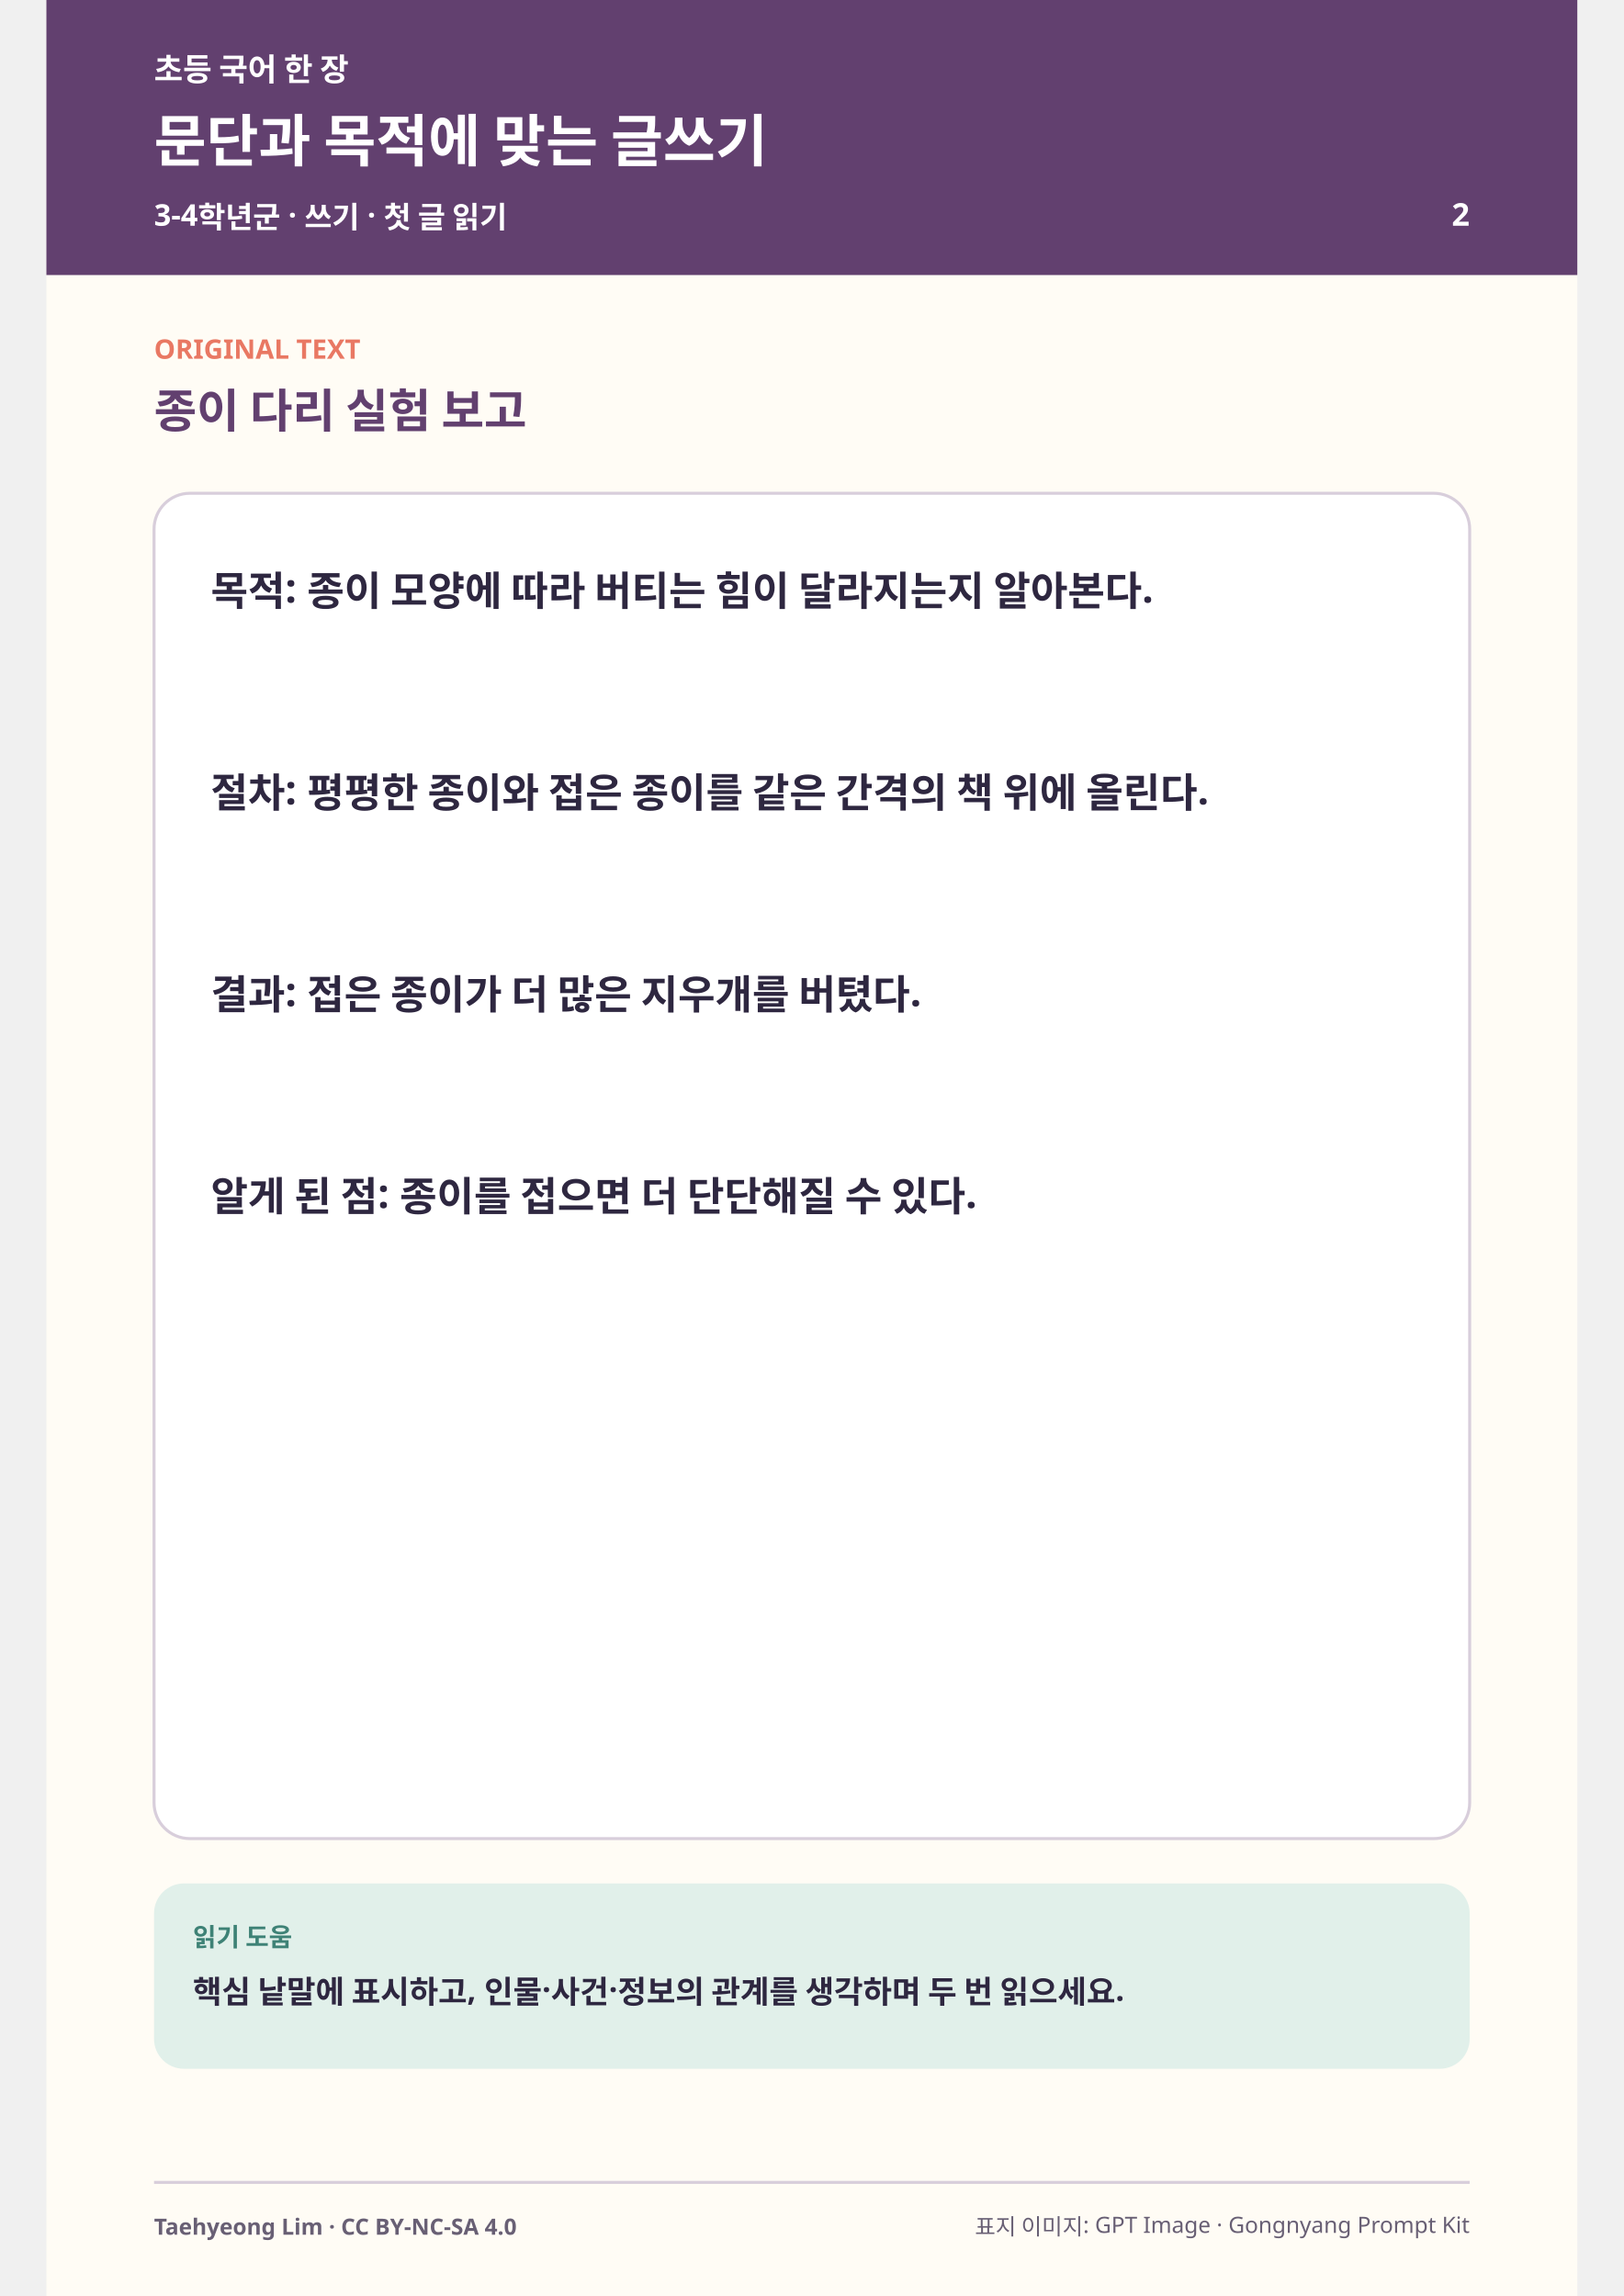
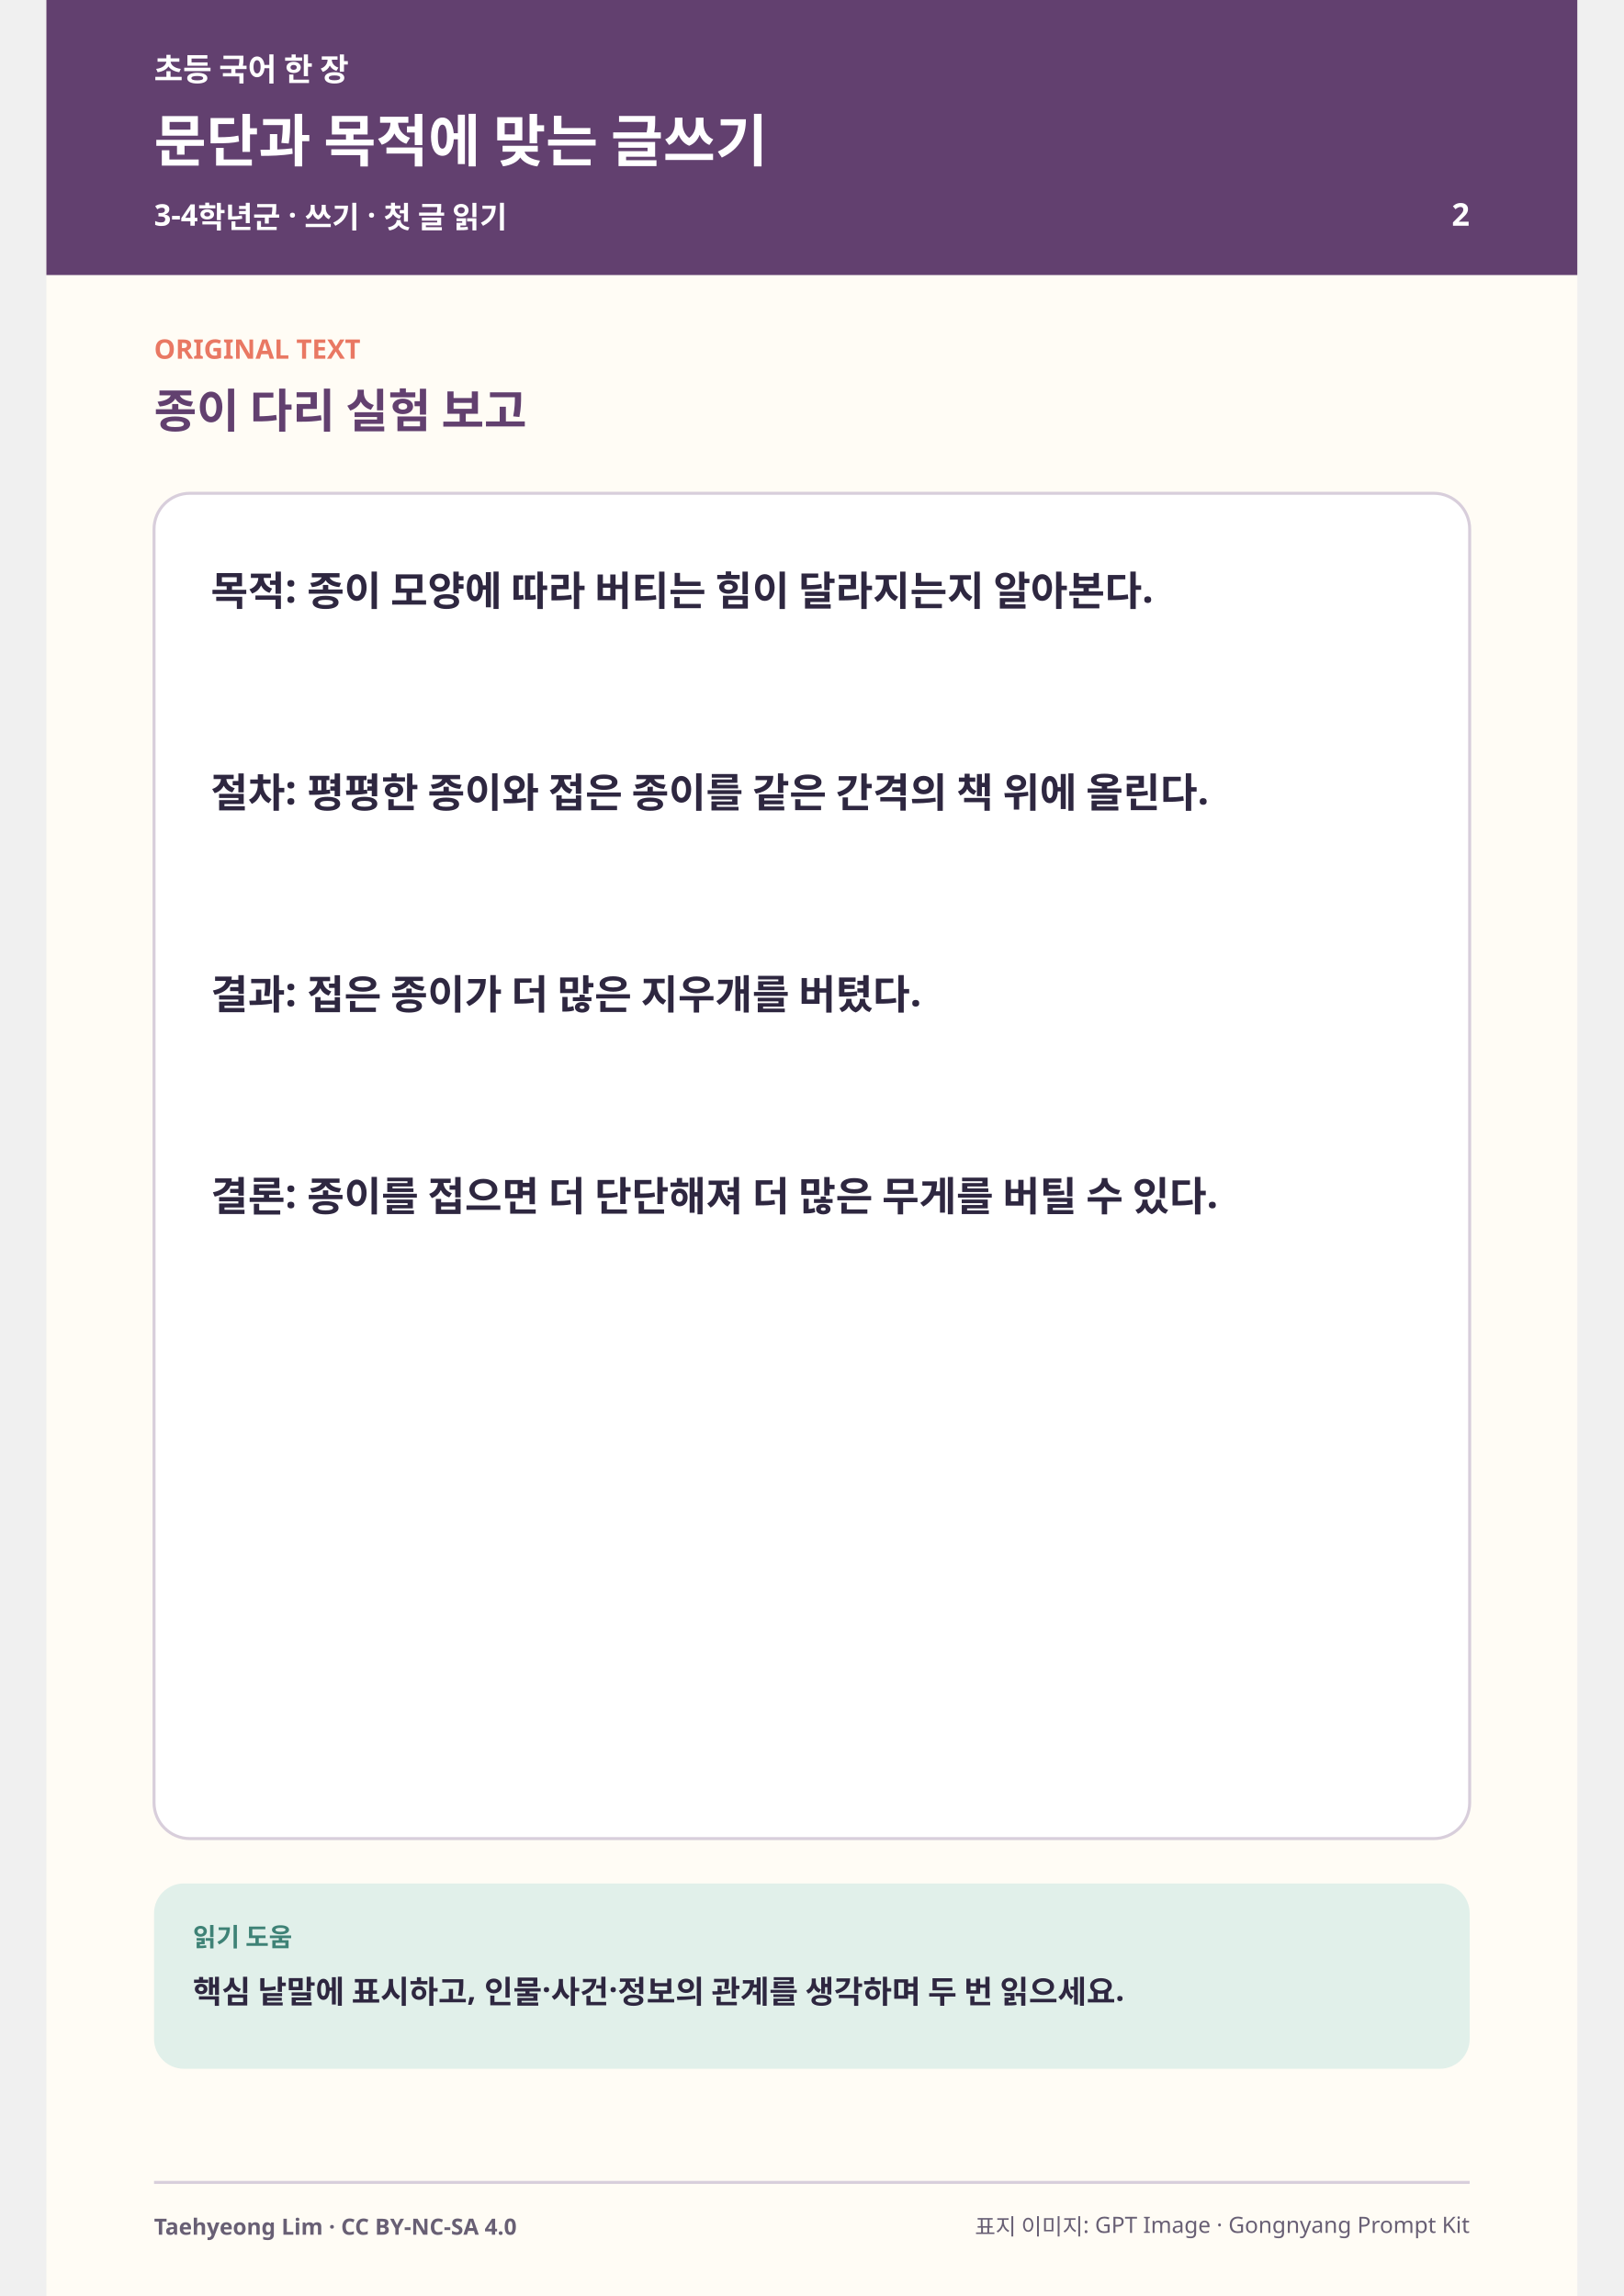
<svg xmlns="http://www.w3.org/2000/svg" width="210mm" height="297mm" viewBox="0 0 1024 1536">
  <rect width="1024" height="1536" fill="#FFFCF5" />
  <rect width="1024" height="184" fill="#62406F" />
  <text x="72" y="54" font-family="Apple SD Gothic Neo, Noto Sans KR, sans-serif" font-size="21" font-weight="700" fill="#FFF" text-anchor="start">초등 국어 한 장</text>
  <text x="72" y="108" font-family="Apple SD Gothic Neo, Noto Sans KR, sans-serif" font-size="38" font-weight="800" fill="#FFF" text-anchor="start">문단과 목적에 맞는 글쓰기</text>
  <text x="72" y="151" font-family="Apple SD Gothic Neo, Noto Sans KR, sans-serif" font-size="20" font-weight="600" fill="#FFF" text-anchor="start">3-4학년군 · 쓰기 · 첫 글 읽기</text>
  <text x="952" y="151" font-family="Apple SD Gothic Neo, Noto Sans KR, sans-serif" font-size="21" font-weight="700" fill="#FFF" text-anchor="end">2</text>
  <text x="72" y="240" font-family="Apple SD Gothic Neo, Noto Sans KR, sans-serif" font-size="18" font-weight="800" fill="#E97863" text-anchor="start">ORIGINAL TEXT</text>
  <text x="72" y="286" font-family="Apple SD Gothic Neo, Noto Sans KR, sans-serif" font-size="31" font-weight="800" fill="#62406F" text-anchor="start">종이 다리 실험 보고</text>
  <rect x="72" y="330" width="880" height="900" rx="24" fill="#FFF" stroke="#D8CEDB" stroke-width="2" />
  <text x="110" y="405" font-family="Apple SD Gothic Neo, Noto Sans KR, sans-serif" font-size="27" font-weight="620" fill="#2E2740">
    <tspan x="110" dy="0">목적: 종이 모양에 따라 버티는 힘이 달라지는지 알아본다.</tspan>
  </text>
  <text x="110" y="540" font-family="Apple SD Gothic Neo, Noto Sans KR, sans-serif" font-size="27" font-weight="620" fill="#2E2740">
    <tspan x="110" dy="0">절차: 평평한 종이와 접은 종이를 같은 간격의 책 위에 올린다.</tspan>
  </text>
  <text x="110" y="675" font-family="Apple SD Gothic Neo, Noto Sans KR, sans-serif" font-size="27" font-weight="620" fill="#2E2740">
    <tspan x="110" dy="0">결과: 접은 종이가 더 많은 지우개를 버텼다.</tspan>
  </text>
  <text x="110" y="810" font-family="Apple SD Gothic Neo, Noto Sans KR, sans-serif" font-size="27" font-weight="620" fill="#2E2740">
-     <tspan x="110" dy="0">알게 된 점: 종이를 접으면 더 단단해질 수 있다.</tspan>
+     <tspan x="110" dy="0">결론: 종이를 접으면 더 단단해져 더 많은 무게를 버틸 수 있다.</tspan>
  </text>
  <rect x="72" y="1260" width="880" height="124" rx="20" fill="#E1F0EA" />
  <text x="98" y="1302" font-family="Apple SD Gothic Neo, Noto Sans KR, sans-serif" font-size="17" font-weight="800" fill="#3E8276" text-anchor="start">읽기 도움</text>
  <text x="98" y="1340" font-family="Apple SD Gothic Neo, Noto Sans KR, sans-serif" font-size="21" font-weight="600" fill="#2E2740">
    <tspan x="98" dy="0">핵심 낱말에 표시하고, 인물·사건·정보의 관계를 생각하며 두 번 읽으세요.</tspan>
  </text>
  <line x1="72" y1="1460" x2="952" y2="1460" stroke="#D8CEDB" stroke-width="2" />
  <text x="72" y="1495" font-family="Apple SD Gothic Neo, Noto Sans KR, sans-serif" font-size="15" font-weight="600" fill="#685F74" text-anchor="start">Taehyeong Lim · CC BY-NC-SA 4.0</text>
  <text x="952" y="1495" font-family="Apple SD Gothic Neo, Noto Sans KR, sans-serif" font-size="15" font-weight="500" fill="#685F74" text-anchor="end">표지 이미지: GPT Image · Gongnyang Prompt Kit</text>
</svg>
